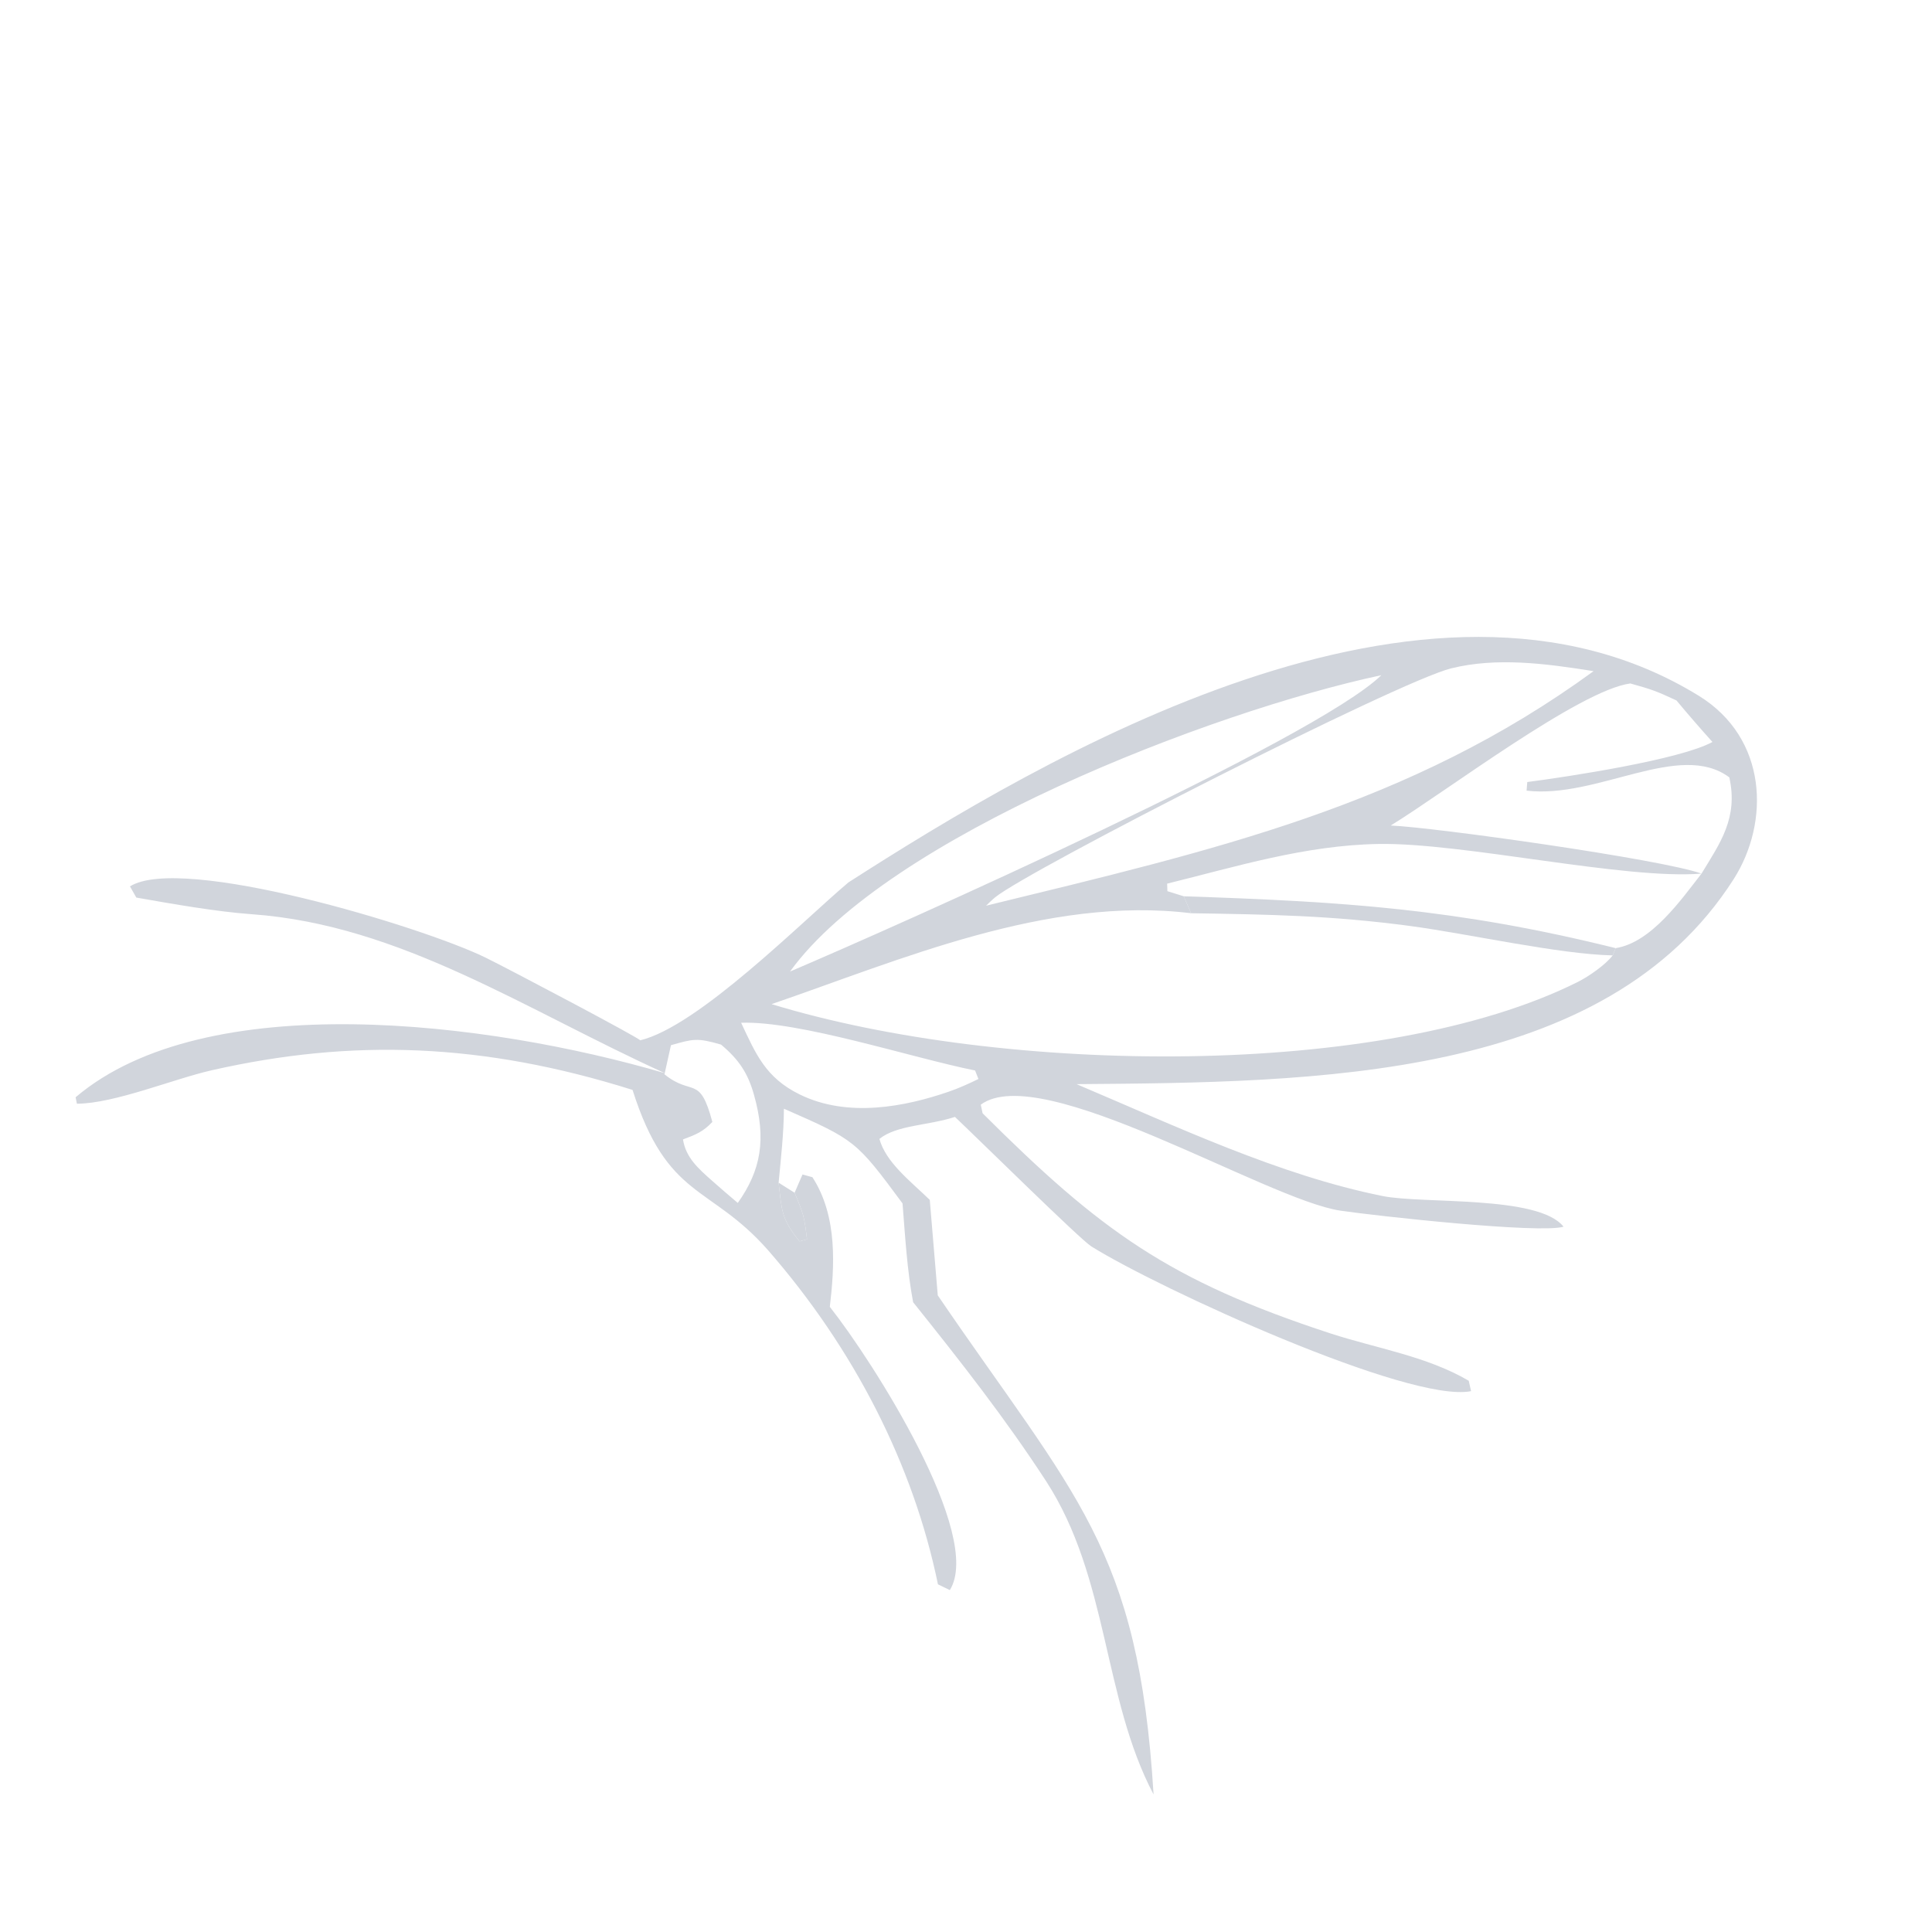
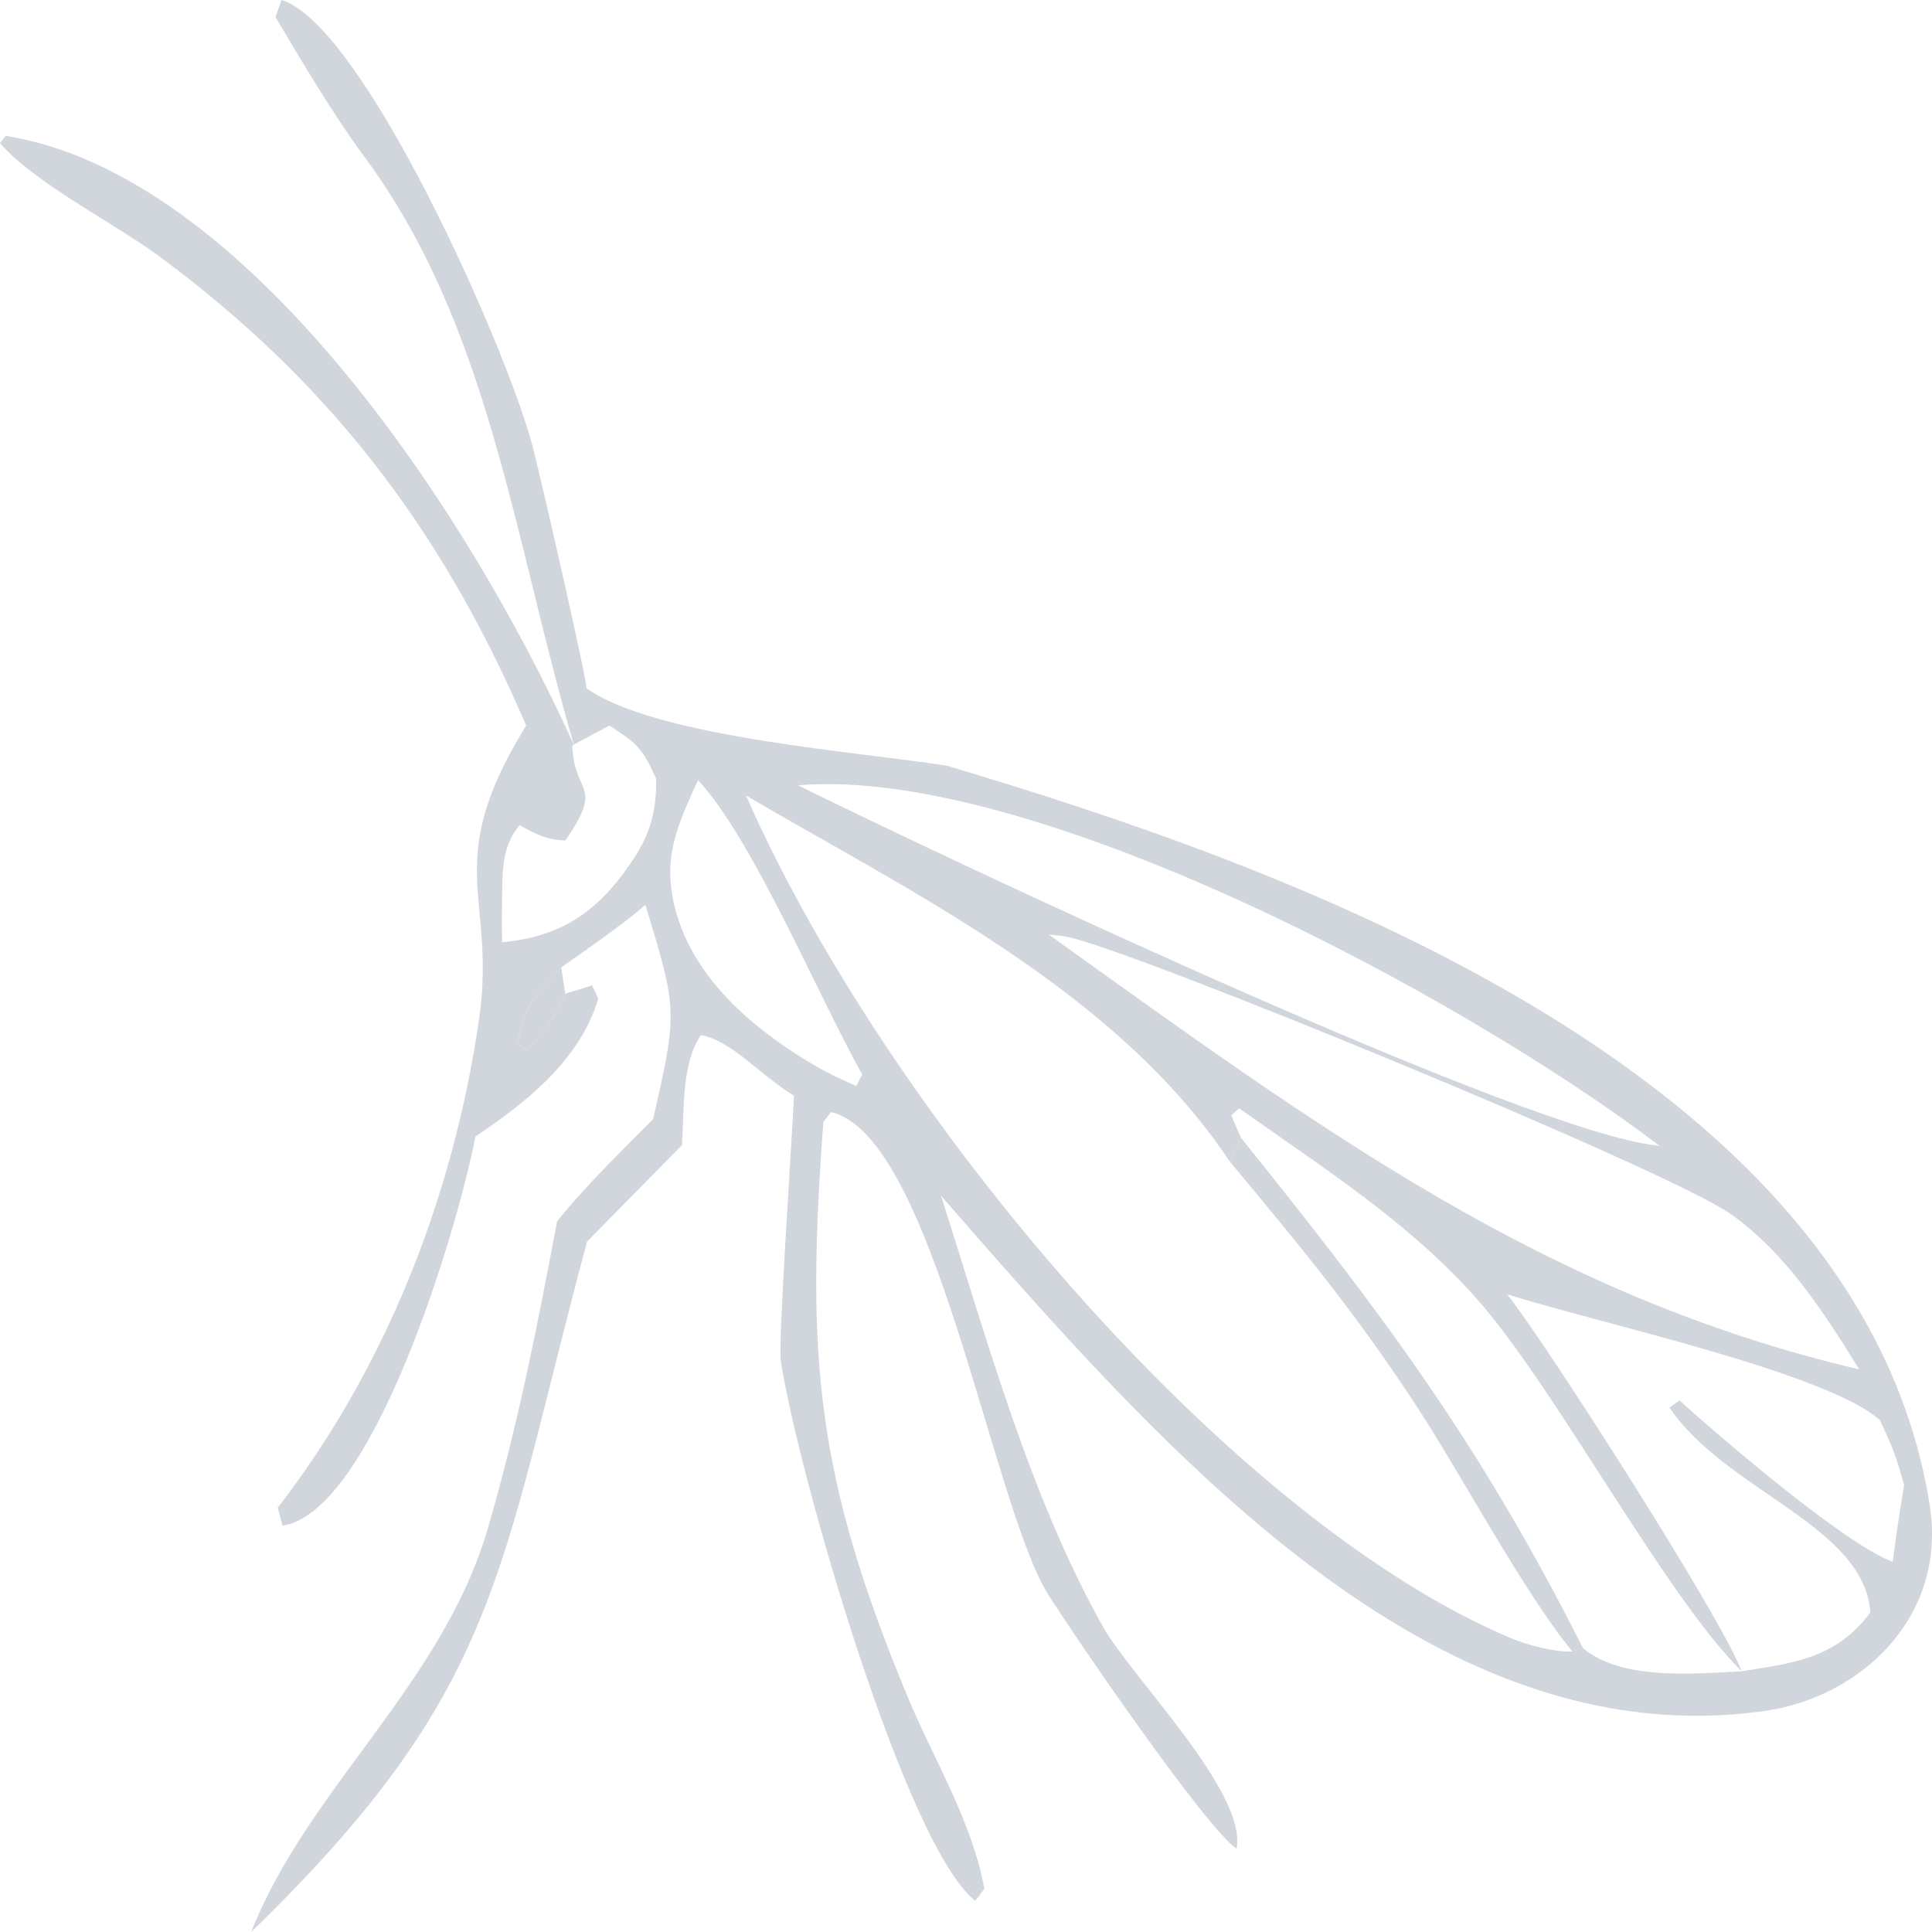
- <svg xmlns="http://www.w3.org/2000/svg" width="233" height="233" viewBox="0 0 233 233" fill="none">
-   <path d="M80.189 129.428C63.356 121.786 48.324 111.548 30.39 110.258C26.1 109.951 20.771 109.009 16.44 108.247L15.674 106.9C21.867 102.998 50.742 111.688 58.524 115.47C61.161 116.757 77.513 125.385 77.194 125.466C84.216 123.783 96.702 111.157 102.315 106.423C125.775 91.367 172.157 63.772 204.862 83.903C213.2 89.033 213.454 99.154 209.088 106.015C193.592 130.306 158.669 130.527 129.832 130.748C141.903 135.859 154.233 141.719 166.736 144.241C171.599 145.223 185.549 144.112 188.565 147.942C185.681 148.801 166.011 146.653 161.649 146.004C152.713 144.676 125.551 127.856 118.283 133.223L118.502 134.262C132.732 148.449 140.942 154.429 160.495 160.824C165.944 162.6 172.074 163.553 177.129 166.519L177.412 167.774C169.984 169.259 139.742 155.399 131.604 150.311C130.275 149.481 117.871 137.25 115.167 134.7C111.897 135.765 108.18 135.659 106.056 137.353C106.851 140.189 109.699 142.357 112.131 144.705L113.096 156.223C129.615 180.462 137.312 186.613 139.121 216.411C132.967 204.75 133.744 190.307 126.151 178.614C121.204 171.016 115.841 164.19 110.123 157.047C109.386 153.153 109.16 149.03 108.846 145.133C103.245 137.564 103.147 137.48 94.541 133.712C94.522 136.719 94.18 139.676 93.902 142.634C94.29 145.928 94.179 146.94 96.421 149.707L97.326 149.462C96.988 146.717 96.953 146.515 95.828 143.848L96.782 141.643L97.978 141.971C101.066 146.724 100.634 152.875 100.076 157.606C105.264 164.163 118.663 185.181 114.55 191.764L113.117 191.071C110.162 176.692 103.019 162.664 92.579 150.721C85.586 142.807 80.495 144.696 76.284 131.443C58.197 125.749 42.425 125.25 25.574 129.066C20.931 130.113 13.821 133.087 9.274 133.109L9.119 132.33C24.84 118.985 58.83 123.17 80.189 129.428ZM192.186 80.942C186.294 80.001 180.469 79.257 175.02 80.602C168.621 82.185 124.26 104.81 120.044 108.194C119.646 108.519 119.286 108.877 118.919 109.229C146.604 102.475 169.907 97.196 192.186 80.942ZM194.848 114.347C199.152 113.664 202.729 108.526 205.204 105.357C207.442 101.673 209.647 98.649 208.557 93.751C202.563 89.289 192.666 96.358 184.107 95.353L184.188 94.314C189.182 93.666 202.684 91.599 206.519 89.482C205.042 87.835 203.594 86.171 202.184 84.475C199.739 83.331 199.161 83.136 196.618 82.425C190.482 83.245 174.342 95.508 167.721 99.558C172.896 99.765 200.356 103.613 205.204 105.357C195.929 106.115 176.371 101.599 166.227 101.783C157.365 101.938 149.042 104.527 140.758 106.567L140.788 107.476L142.758 108.092L143.646 110.136C126.251 108.006 108.47 115.813 93.053 121.098C121.006 129.643 166.749 130.216 190.309 118.41C191.598 117.763 193.642 116.345 194.489 115.222L194.848 114.347ZM80.918 126.051L80.136 129.566C83.513 132.275 84.376 129.55 85.91 135.303C84.822 136.478 83.901 136.849 82.368 137.415C82.717 139.598 84.148 140.871 85.941 142.455C86.947 143.341 87.95 144.214 88.977 145.075C91.777 141.131 92.448 137.381 90.924 132.013C90.201 129.443 89.134 127.805 86.96 125.98C84.053 125.129 83.578 125.301 80.918 126.051ZM89.381 123.346C91.14 127.086 92.32 129.962 96.422 131.98C102.276 134.869 109.257 133.431 114.383 131.669C115.64 131.242 116.831 130.694 117.999 130.126L117.596 129.102C109.876 127.548 96.384 123.1 89.381 123.346ZM95.279 117.167C108.303 111.622 158.673 89.178 166.589 81.428C145.907 85.849 107.014 100.924 95.279 117.167Z" fill="#D1D5DC" />
-   <path d="M142.758 108.092C161.831 108.726 175.596 109.566 194.848 114.347L194.489 115.222C188.014 115.082 177.062 112.612 170.149 111.687C160.6 110.402 153.106 110.29 143.646 110.136L142.758 108.092Z" fill="#D1D5DC" />
-   <path d="M93.902 142.634L95.828 143.848C96.953 146.515 96.988 146.717 97.326 149.462L96.421 149.707C94.179 146.94 94.29 145.928 93.902 142.634Z" fill="#D1D5DC" />
+ <svg xmlns="http://www.w3.org/2000/svg" width="165" height="165" viewBox="0 0 165 165" fill="none">
+   <path d="M49.011 63.612C43.836 45.865 41.803 27.791 31.093 13.35C28.53 9.896 25.771 5.241 23.526 1.459L24.049 0C31.044 2.154 43.273 29.717 45.477 38.084C46.22 40.923 50.334 58.947 50.065 58.758C55.917 62.987 73.632 64.227 80.88 65.398C107.59 73.379 158.748 90.569 164.797 128.494C166.34 138.162 158.83 144.951 150.781 146.112C122.259 150.191 99.329 123.849 80.366 102.122C84.358 114.609 87.95 127.78 94.186 138.906C96.611 143.234 106.545 153.089 105.606 157.874C103.076 156.246 91.884 139.928 89.533 136.196C84.717 128.554 79.77 96.991 70.962 94.976L70.317 95.82C68.832 115.859 69.648 125.983 77.541 144.98C79.746 150.271 83.019 155.541 84.064 161.308L83.297 162.34C77.329 157.675 68.129 125.705 66.685 116.217C66.448 114.668 67.64 97.289 67.811 93.577C64.872 91.79 62.53 88.902 59.86 88.396C58.228 90.847 58.44 94.42 58.244 97.795L50.138 106.033C42.522 134.36 42.873 144.206 21.453 165C26.285 152.732 37.746 143.908 41.665 130.529C44.203 121.824 45.885 113.308 47.575 104.316C50.048 101.219 53.028 98.361 55.779 95.582C57.868 86.401 57.868 86.272 55.117 77.289C52.824 79.235 50.358 80.902 47.934 82.619C45.689 85.061 44.848 85.636 44.212 89.14L44.987 89.666C46.848 87.621 46.979 87.463 48.269 84.872L50.562 84.157L51.093 85.279C49.501 90.718 44.554 94.4 40.603 97.061C39.012 105.269 31.804 129.13 24.13 130.301L23.722 128.762C32.702 117.15 38.685 102.589 40.938 86.887C42.383 76.426 37.632 73.795 44.938 61.964C37.469 44.535 27.567 32.248 13.69 21.955C9.869 19.116 2.98 15.662 0 12.228L0.49 11.603C20.857 14.829 39.836 43.334 49.011 63.612ZM158.781 116.951C155.654 111.869 152.422 106.966 147.851 103.711C142.479 99.889 96.407 80.991 91.092 79.999C90.586 79.909 90.08 79.87 89.574 79.82C112.741 96.415 131.932 110.648 158.781 116.951ZM135.181 140.742C138.504 143.561 144.732 142.926 148.748 142.737C153.001 142.033 156.732 141.735 159.736 137.715C159.214 130.261 147.402 127.363 142.585 120.217L143.426 119.601C147.173 122.966 157.54 131.859 161.646 133.387C161.932 131.194 162.25 129.01 162.618 126.837C161.891 124.236 161.663 123.671 160.544 121.279C155.924 117.16 136.104 112.911 128.716 110.529C131.932 114.589 146.912 137.923 148.748 142.737C142.128 136.196 132.806 118.42 126.055 110.847C120.161 104.227 112.774 99.602 105.827 94.649L105.157 95.264L105.974 97.16L105.002 99.165C95.28 84.584 77.77 76.188 63.713 67.939C75.452 94.708 104.831 129.775 129.141 139.948C130.471 140.504 132.879 141.129 134.283 141.04L135.181 140.742ZM52.048 61.964L48.873 63.661C49.02 67.989 51.648 66.868 48.285 71.781C46.685 71.721 45.803 71.264 44.375 70.47C42.946 72.158 42.914 74.073 42.881 76.465C42.865 77.805 42.856 79.135 42.873 80.475C47.689 80.029 50.971 78.093 54.048 73.438C55.526 71.215 56.072 69.339 56.04 66.5C54.791 63.741 54.35 63.493 52.048 61.964ZM59.615 66.619C57.926 70.391 56.513 73.16 57.656 77.587C59.281 83.909 64.921 88.267 69.599 91.006C70.742 91.681 71.933 92.227 73.125 92.743L73.64 91.77C69.787 84.902 64.366 71.771 59.615 66.619ZM68.146 67.066C80.839 73.329 130.692 96.902 141.728 97.855C124.896 85.051 88.113 65.379 68.146 67.066Z" fill="#D1D5DC" />
+   <path d="M105.974 97.16C117.925 112.038 126.259 123.025 135.181 140.742L134.283 141.04C130.169 136.038 124.904 126.122 121.1 120.276C115.851 112.197 111.051 106.44 105.002 99.165L105.974 97.16Z" fill="#D1D5DC" />
+   <path d="M47.934 82.619L48.269 84.872C46.979 87.463 46.848 87.621 44.987 89.666L44.212 89.14C44.848 85.636 45.689 85.061 47.934 82.619Z" fill="#D1D5DC" />
</svg>
